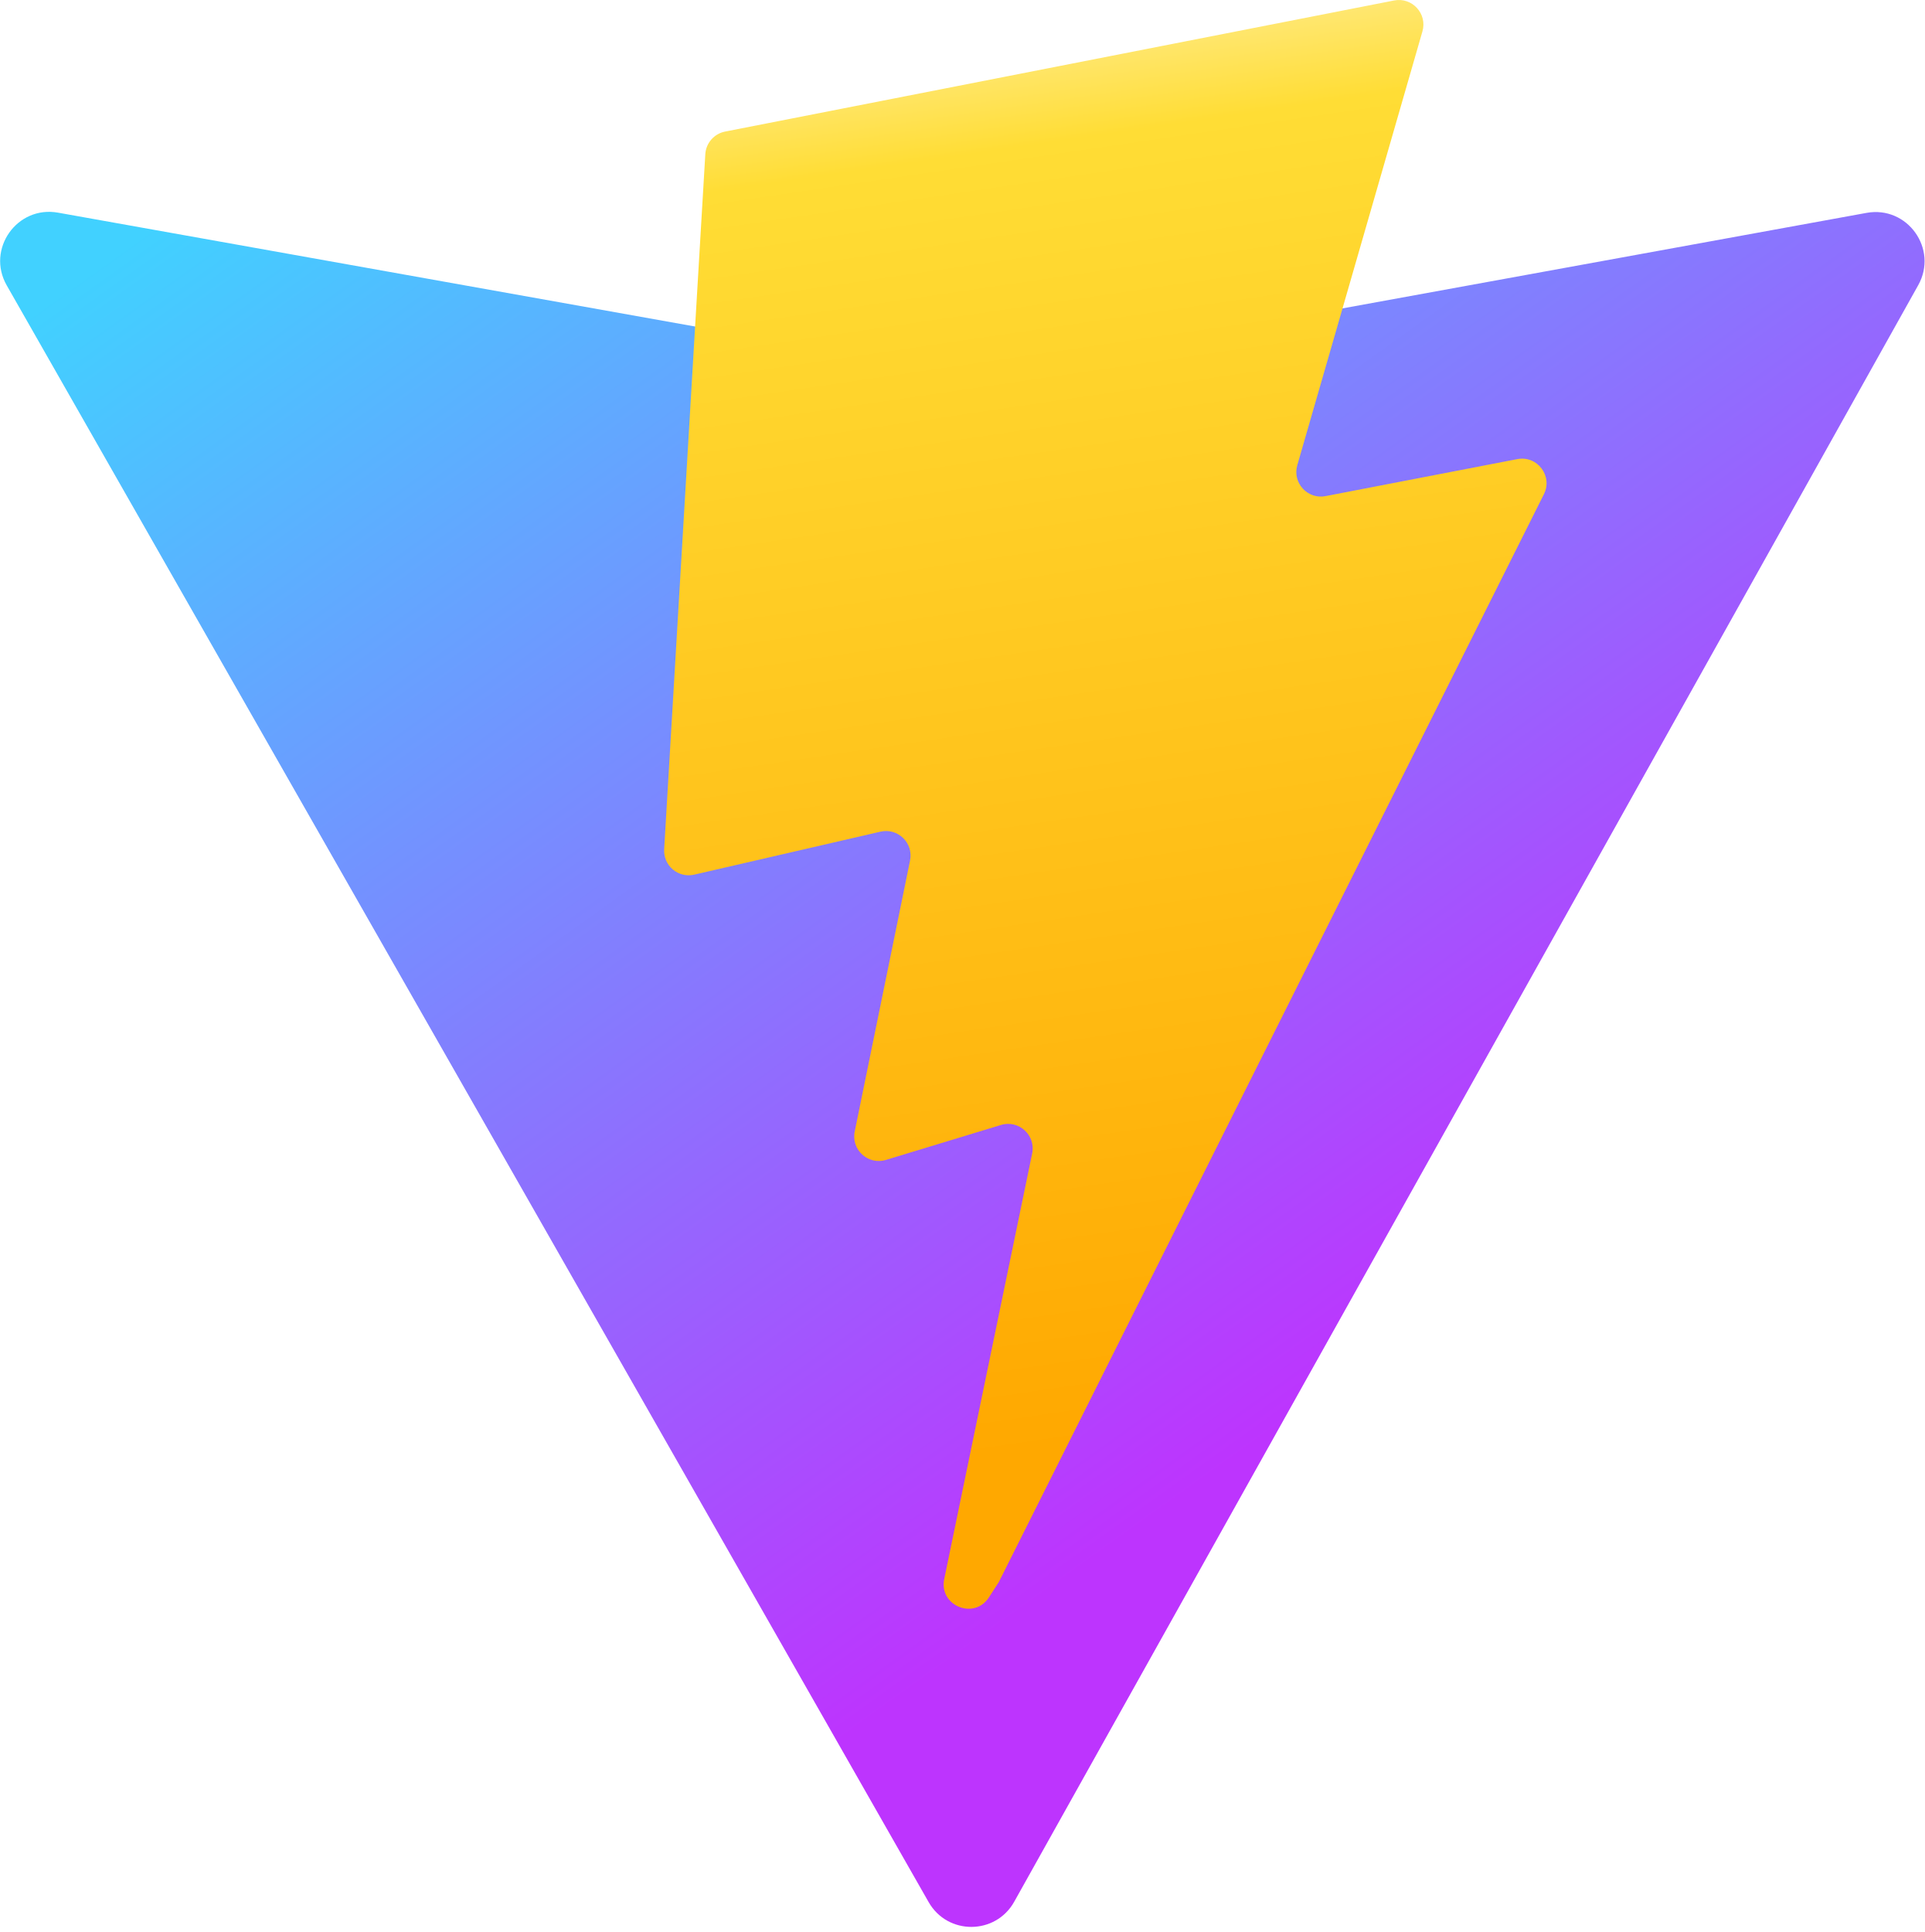
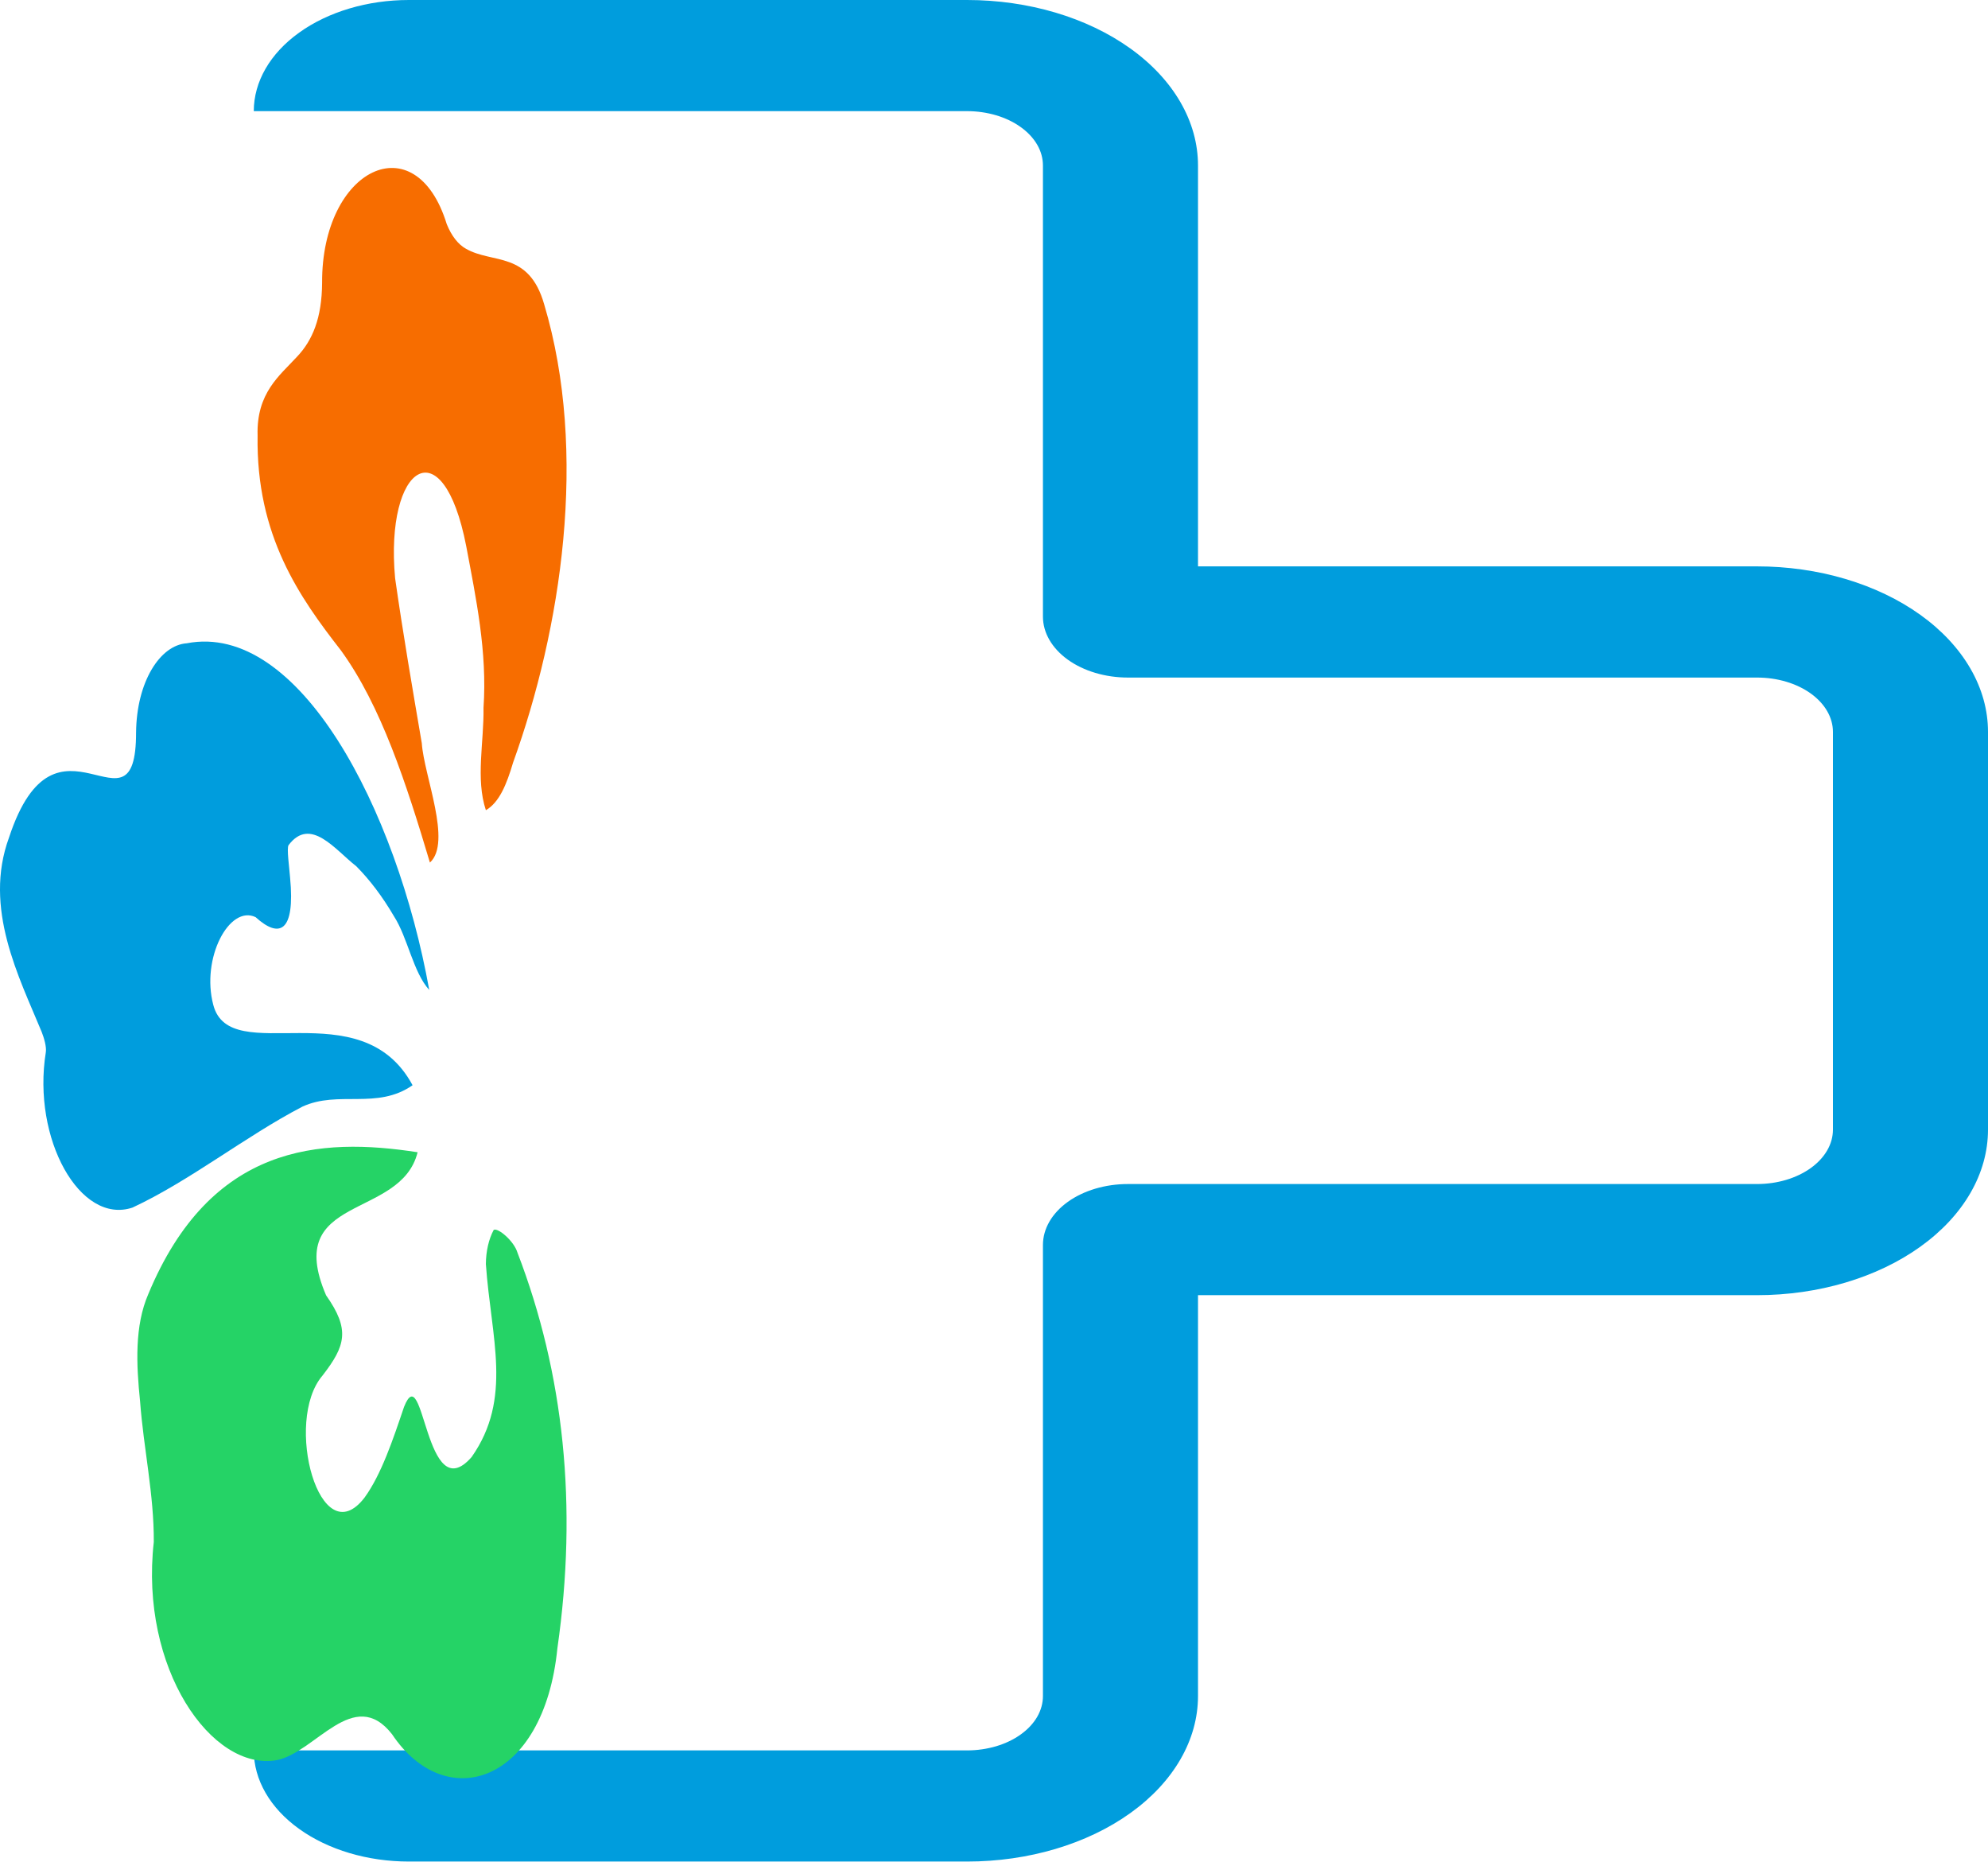
- <svg xmlns="http://www.w3.org/2000/svg" aria-hidden="true" role="img" class="iconify iconify--logos" width="31.88" height="32" preserveAspectRatio="xMidYMid meet" viewBox="0 0 256 257">
-   <defs>
-     <linearGradient id="IconifyId1813088fe1fbc01fb466" x1="-.828%" x2="57.636%" y1="7.652%" y2="78.411%">
-       <stop offset="0%" stop-color="#41D1FF" />
-       <stop offset="100%" stop-color="#BD34FE" />
-     </linearGradient>
-     <linearGradient id="IconifyId1813088fe1fbc01fb467" x1="43.376%" x2="50.316%" y1="2.242%" y2="89.03%">
-       <stop offset="0%" stop-color="#FFEA83" />
-       <stop offset="8.333%" stop-color="#FFDD35" />
-       <stop offset="100%" stop-color="#FFA800" />
-     </linearGradient>
-   </defs>
-   <path fill="url(#IconifyId1813088fe1fbc01fb466)" d="M255.153 37.938L134.897 252.976c-2.483 4.44-8.862 4.466-11.382.048L.875 37.958c-2.746-4.814 1.371-10.646 6.827-9.67l120.385 21.517a6.537 6.537 0 0 0 2.322-.004l117.867-21.483c5.438-.991 9.574 4.796 6.877 9.62Z" />
-   <path fill="url(#IconifyId1813088fe1fbc01fb467)" d="M185.432.063L96.44 17.501a3.268 3.268 0 0 0-2.634 3.014l-5.474 92.456a3.268 3.268 0 0 0 3.997 3.378l24.777-5.718c2.318-.535 4.413 1.507 3.936 3.838l-7.361 36.047c-.495 2.426 1.782 4.5 4.151 3.78l15.304-4.649c2.372-.72 4.652 1.36 4.15 3.788l-11.698 56.621c-.732 3.542 3.979 5.473 5.943 2.437l1.313-2.028l72.516-144.72c1.215-2.423-.88-5.186-3.54-4.672l-25.505 4.922c-2.396.462-4.435-1.77-3.759-4.114l16.646-57.705c.677-2.35-1.37-4.583-3.769-4.113Z" />
+ <svg xmlns="http://www.w3.org/2000/svg" width="47" height="44" viewBox="0 0 47 44" fill="none">
+   <path d="M41.542 13.387H28.323V3.912C28.323 2.875 27.748 1.879 26.724 1.146C25.701 0.412 24.312 0 22.865 0H9.666C8.693 0 7.761 0.277 7.074 0.77C6.386 1.262 6 1.931 6 2.627H22.865C23.1 2.627 23.333 2.661 23.551 2.725C23.768 2.79 23.966 2.884 24.132 3.004C24.299 3.123 24.431 3.265 24.521 3.42C24.611 3.576 24.657 3.743 24.657 3.912V14.574C24.657 14.956 24.869 15.322 25.246 15.593C25.622 15.863 26.134 16.015 26.667 16.015H41.542C42.017 16.015 42.473 16.15 42.809 16.391C43.145 16.632 43.334 16.959 43.334 17.299V26.701C43.334 27.041 43.145 27.368 42.809 27.609C42.473 27.85 42.017 27.986 41.542 27.986H26.667C26.134 27.986 25.623 28.137 25.246 28.407C24.869 28.677 24.657 29.044 24.657 29.426V40.088C24.657 40.257 24.611 40.424 24.521 40.58C24.431 40.735 24.299 40.877 24.132 40.996C23.966 41.116 23.768 41.21 23.551 41.275C23.333 41.339 23.1 41.373 22.865 41.373H6C6 42.069 6.386 42.738 7.074 43.23C7.761 43.723 8.693 44 9.666 44H22.865C24.312 44 25.701 43.588 26.724 42.854C27.748 42.12 28.323 41.125 28.323 40.088V30.613H41.542C42.989 30.613 44.378 30.201 45.401 29.467C46.425 28.733 47 27.738 47 26.701V17.299C47 16.785 46.859 16.277 46.584 15.802C46.31 15.328 45.908 14.896 45.401 14.533C44.895 14.17 44.293 13.882 43.631 13.685C42.968 13.488 42.259 13.387 41.542 13.387Z" fill="#009DDD" />
+   <path d="M12.234 29.608C12.152 29.331 11.768 29.01 11.672 29.071C11.555 29.287 11.489 29.576 11.487 29.878C11.609 31.625 12.126 33.049 11.15 34.439C10.05 35.697 10.028 32.061 9.553 33.252C9.293 34.02 9.017 34.849 8.619 35.397C7.564 36.774 6.698 33.592 7.625 32.513C8.172 31.807 8.28 31.426 7.709 30.616C6.678 28.217 9.474 28.84 9.873 27.235C7.569 26.877 4.98 27.039 3.505 30.59C3.181 31.338 3.221 32.246 3.312 33.125C3.394 34.234 3.643 35.33 3.636 36.448C3.299 39.431 5.003 41.872 6.541 41.604C7.459 41.423 8.363 39.836 9.268 40.99C10.537 42.891 12.858 42.17 13.178 38.957C13.661 35.595 13.333 32.464 12.234 29.608Z" fill="#25D366" />
+   <path d="M9.754 25.651C8.529 23.375 5.441 25.271 5.043 23.754C4.749 22.646 5.424 21.382 6.043 21.678C6.599 22.183 6.983 22.047 6.858 20.743C6.842 20.519 6.773 20.042 6.823 19.975C7.342 19.29 7.926 20.089 8.421 20.473C8.744 20.797 9.043 21.194 9.313 21.655C9.641 22.164 9.765 22.976 10.148 23.399C9.377 19.11 7.066 14.692 4.415 15.205C3.784 15.248 3.229 16.114 3.217 17.315C3.217 19.988 1.33 16.403 0.213 19.797C-0.401 21.468 0.454 23.102 0.985 24.39C1.039 24.527 1.104 24.74 1.083 24.873C0.755 26.917 1.892 28.956 3.132 28.543C4.492 27.909 5.797 26.862 7.147 26.158C8.002 25.763 8.91 26.238 9.754 25.651Z" fill="#009DDD" />
+   <path d="M8.06 15.373C9.01 16.68 9.607 18.523 10.164 20.388C10.691 19.909 10.024 18.338 9.972 17.566C9.751 16.272 9.528 14.977 9.341 13.666C9.096 10.989 10.471 10.067 11.023 12.912C11.254 14.143 11.522 15.406 11.431 16.73C11.444 17.542 11.241 18.407 11.487 19.15C11.806 18.966 11.979 18.535 12.13 18.025C13.267 14.872 13.914 10.71 12.865 7.192C12.502 5.927 11.649 6.243 11.015 5.879C10.833 5.779 10.674 5.575 10.562 5.298C9.826 2.903 7.602 3.978 7.615 6.686C7.61 7.512 7.391 8.047 7.016 8.438C6.613 8.877 6.06 9.287 6.09 10.293C6.051 12.667 7.087 14.122 8.06 15.373Z" fill="#F76D00" />
</svg>
